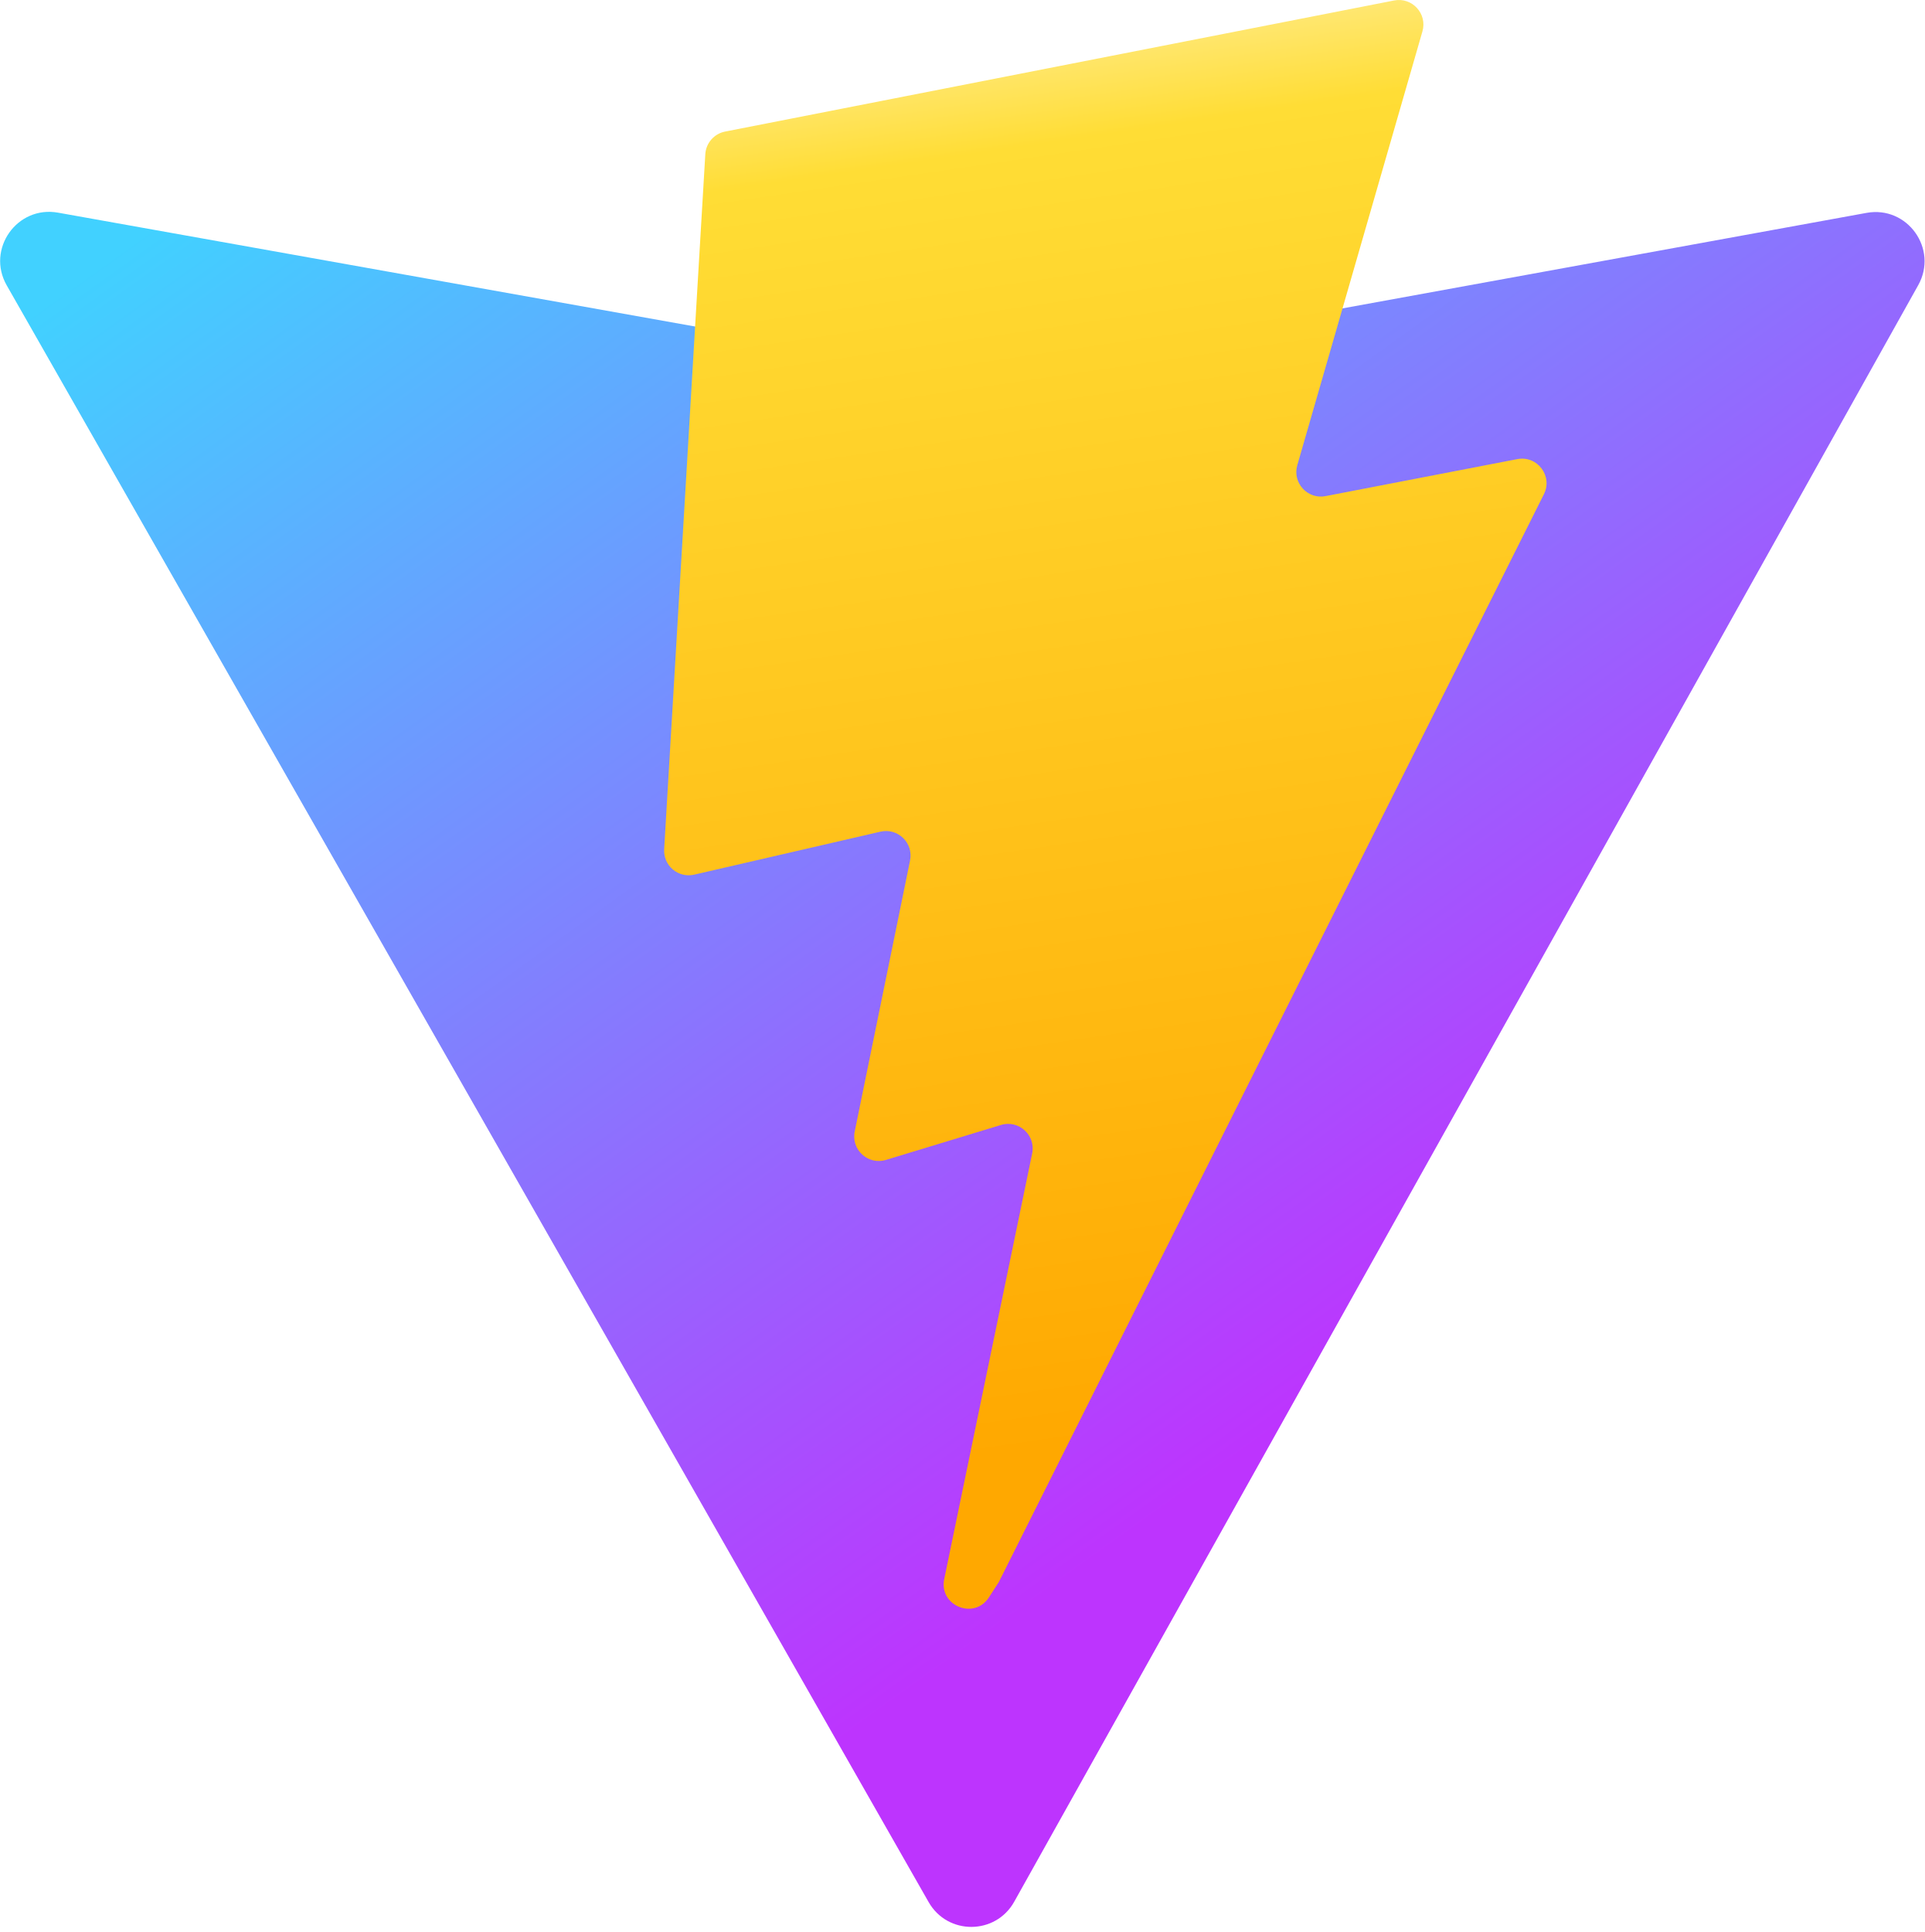
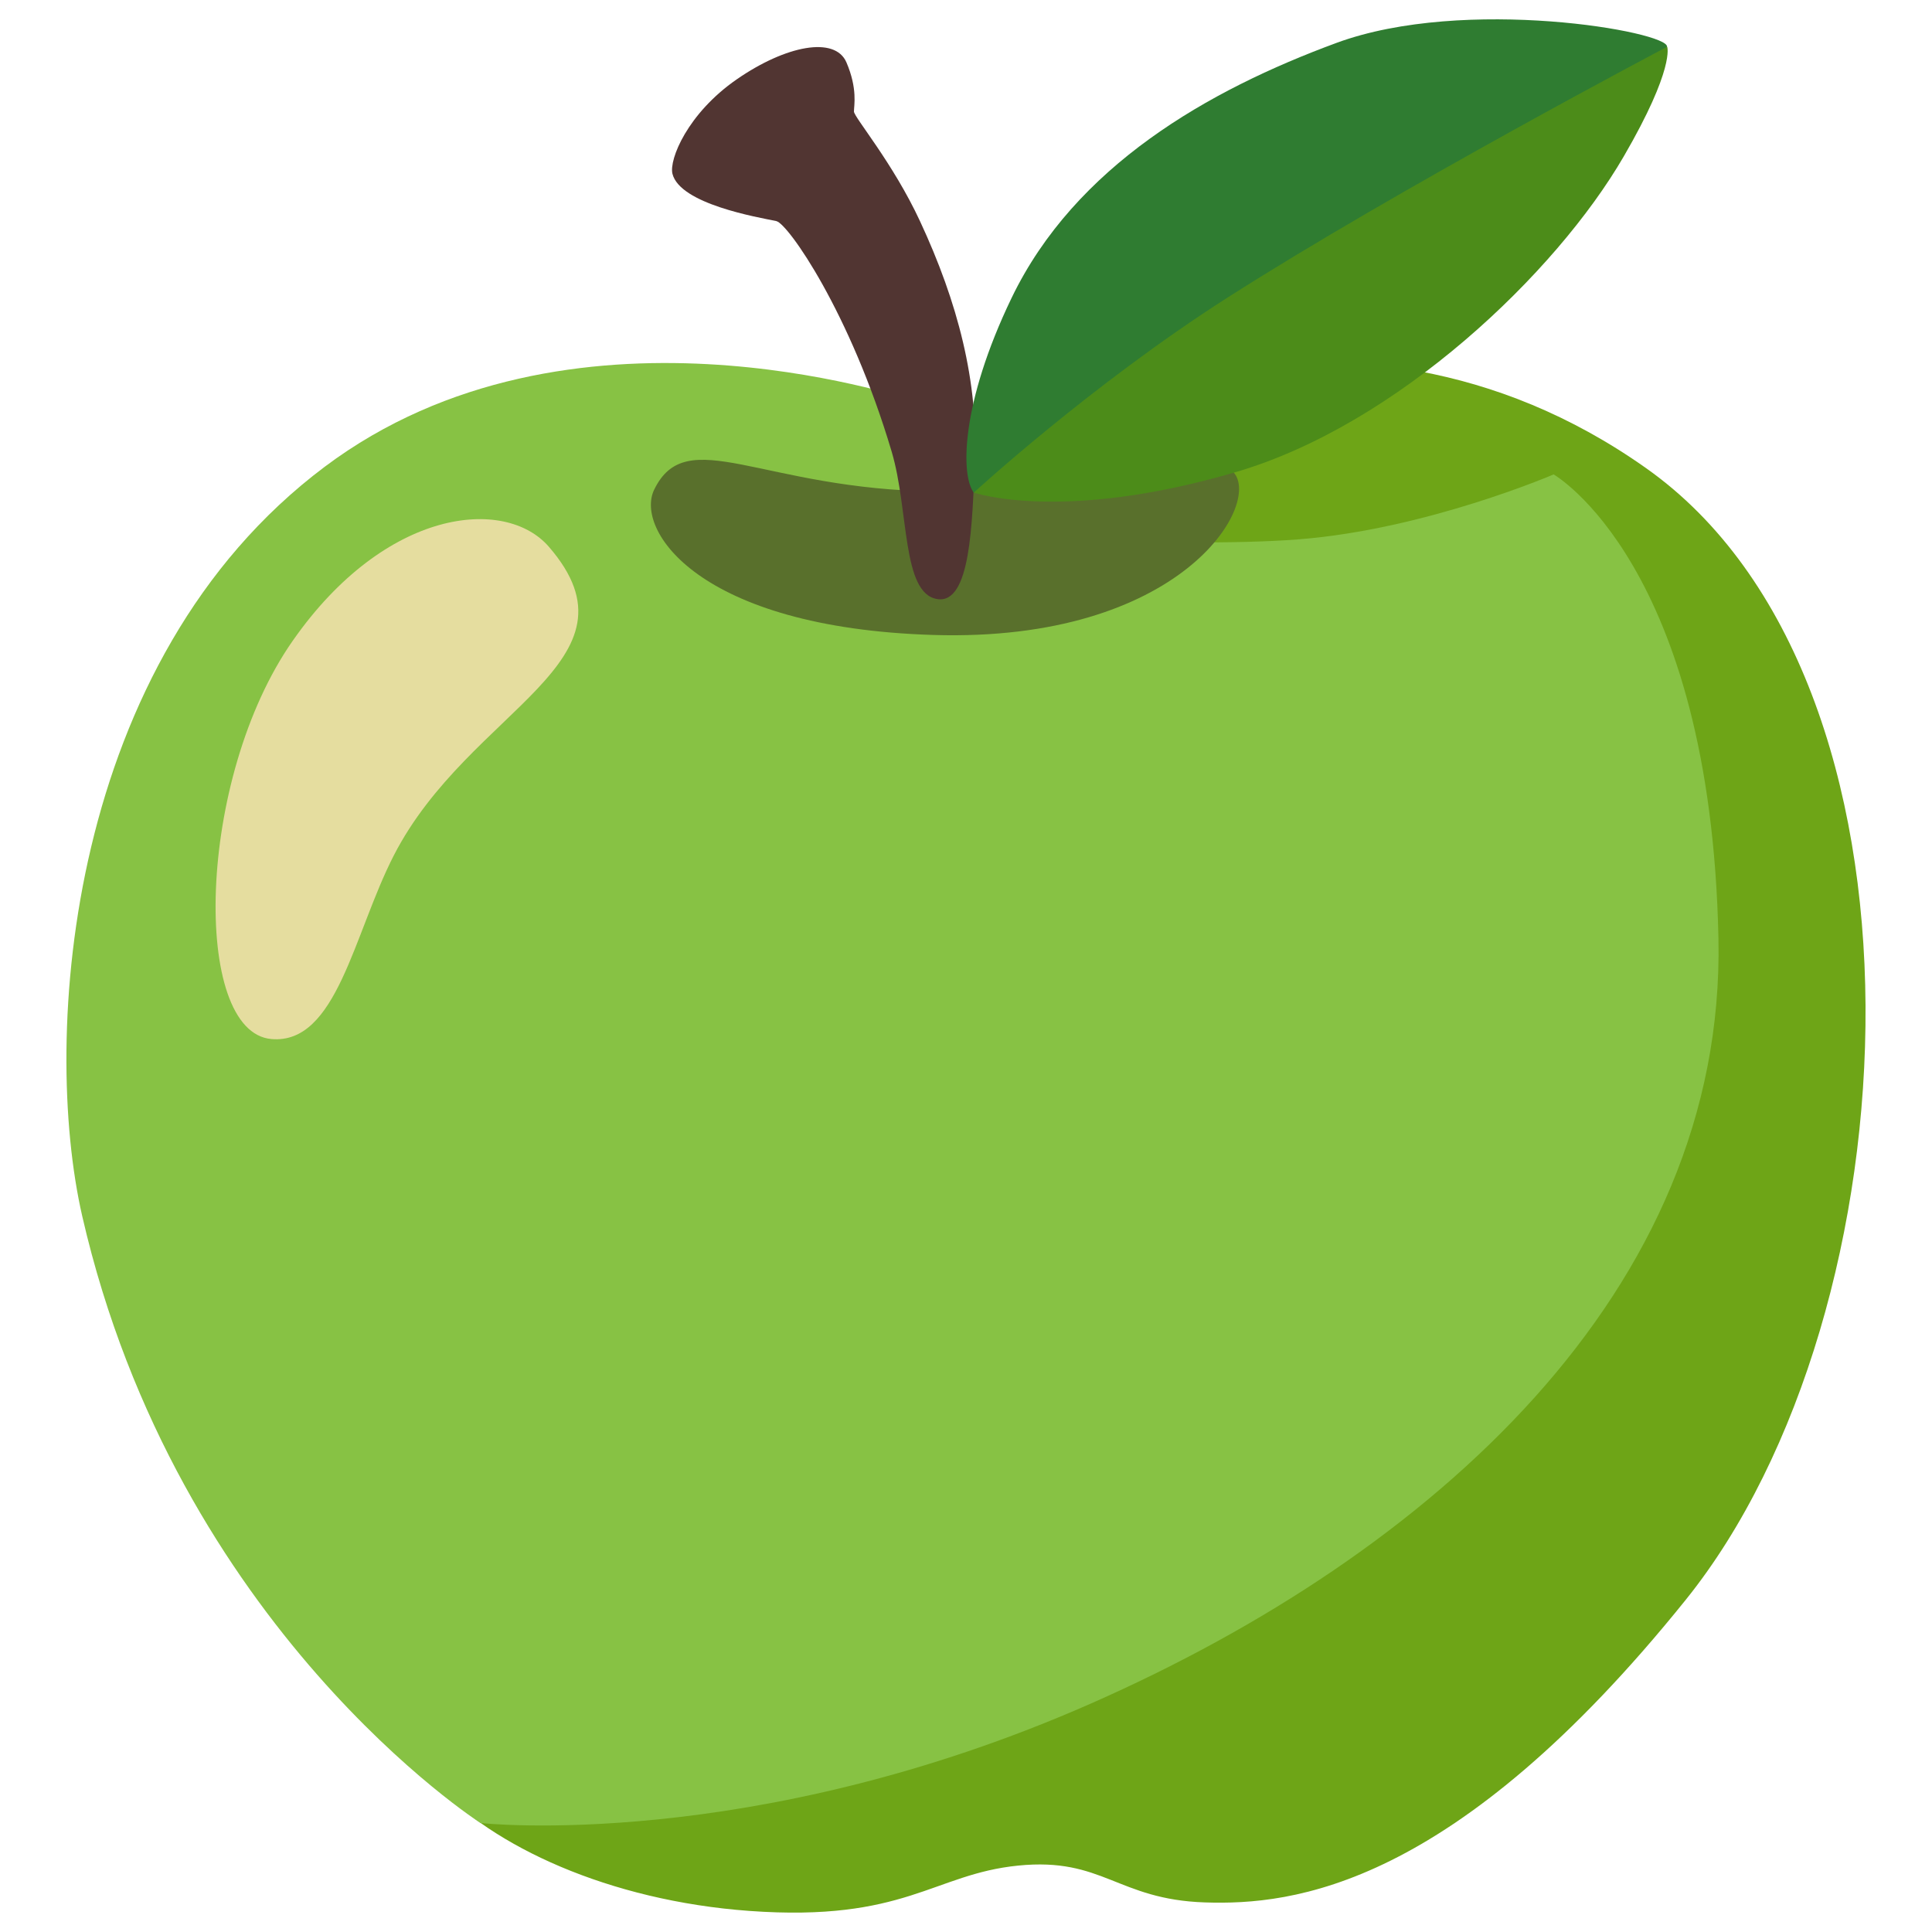
- <svg xmlns="http://www.w3.org/2000/svg" aria-hidden="true" role="img" class="iconify iconify--logos" width="31.88" height="32" preserveAspectRatio="xMidYMid meet" viewBox="0 0 256 257">
-   <defs>
-     <linearGradient id="IconifyId1813088fe1fbc01fb466" x1="-.828%" x2="57.636%" y1="7.652%" y2="78.411%">
-       <stop offset="0%" stop-color="#41D1FF" />
-       <stop offset="100%" stop-color="#BD34FE" />
-     </linearGradient>
-     <linearGradient id="IconifyId1813088fe1fbc01fb467" x1="43.376%" x2="50.316%" y1="2.242%" y2="89.03%">
-       <stop offset="0%" stop-color="#FFEA83" />
-       <stop offset="8.333%" stop-color="#FFDD35" />
-       <stop offset="100%" stop-color="#FFA800" />
-     </linearGradient>
-   </defs>
-   <path fill="url(#IconifyId1813088fe1fbc01fb466)" d="M255.153 37.938L134.897 252.976c-2.483 4.44-8.862 4.466-11.382.048L.875 37.958c-2.746-4.814 1.371-10.646 6.827-9.67l120.385 21.517a6.537 6.537 0 0 0 2.322-.004l117.867-21.483c5.438-.991 9.574 4.796 6.877 9.62Z" />
-   <path fill="url(#IconifyId1813088fe1fbc01fb467)" d="M185.432.063L96.44 17.501a3.268 3.268 0 0 0-2.634 3.014l-5.474 92.456a3.268 3.268 0 0 0 3.997 3.378l24.777-5.718c2.318-.535 4.413 1.507 3.936 3.838l-7.361 36.047c-.495 2.426 1.782 4.5 4.151 3.78l15.304-4.649c2.372-.72 4.652 1.36 4.15 3.788l-11.698 56.621c-.732 3.542 3.979 5.473 5.943 2.437l1.313-2.028l72.516-144.72c1.215-2.423-.88-5.186-3.54-4.672l-25.505 4.922c-2.396.462-4.435-1.77-3.759-4.114l16.646-57.705c.677-2.35-1.37-4.583-3.769-4.113Z" />
+ <svg xmlns="http://www.w3.org/2000/svg" version="1.1" id="Green-Apple--Streamline-Noto-Emoji" x="0" y="0" viewBox="0 0 32 32" xml:space="preserve" enable-background="new 0 0 128 128" height="32" width="32">
+   <path d="m20.005 12.769 -4.92 -4.265 1.826 -1.358s5.3 -2.968 10.356 0.61c4.968 3.514 4.499 13.963 0.655 18.741s-6.514 5.061 -7.965 5.013c-1.454 -0.048 -1.688 -0.751 -3.093 -0.61 -1.406 0.141 -1.874 0.937 -4.451 0.751 -2.337 -0.17 -4.265 -1.078 -5.202 -2.108 -0.886 -0.98 12.794 -16.774 12.794 -16.774Z" fill="#6EA517" stroke-width="0.25" />
+   <path d="M25.732 7.858s-2.111 0.91 -4.22 1.075c-2.111 0.165 -5.875 -0.125 -5.875 -0.125s-0.413 -2.194 -0.538 -2.194 -5.665 -1.927 -9.722 1.118C1.101 10.94 0.681 17.17 1.362 20.143c1.568 6.834 6.597 10.052 6.597 10.052s4.491 0.498 10.119 -1.983 10.499 -6.826 10.385 -12.659c-0.125 -6.208 -2.731 -7.696 -2.731 -7.696Z" fill="#87C244" stroke-width="0.25" />
+   <path d="M9.091 9.056c-0.721 -0.833 -2.702 -0.647 -4.241 1.555 -1.603 2.289 -1.675 6.485 -0.354 6.599 1.083 0.093 1.36 -1.741 2.026 -3.04 1.251 -2.439 4.22 -3.205 2.569 -5.114Z" fill="#E5DD9F" stroke-width="0.25" />
+   <path d="M10.834 8.113c-0.317 0.66 0.727 2.284 4.624 2.404 4.1 0.125 5.444 -2.159 4.976 -2.691 -0.469 -0.532 -2.002 0.343 -4.912 0.314s-4.148 -1.147 -4.688 -0.027Z" fill="#59702C" stroke-width="0.25" />
+   <path d="M12.86 3.662c-0.314 -0.064 -1.595 -0.282 -1.722 -0.783 -0.059 -0.237 0.25 -1.001 1.065 -1.565s1.627 -0.719 1.816 -0.282c0.189 0.439 0.125 0.719 0.125 0.815 0 0.093 0.644 0.847 1.094 1.816 0.626 1.344 0.969 2.659 0.908 4.007 -0.045 0.974 -0.064 2.348 -0.626 2.252 -0.586 -0.099 -0.463 -1.472 -0.751 -2.441 -0.687 -2.313 -1.72 -3.778 -1.909 -3.818Z" fill="#513532" stroke-width="0.25" />
+   <path d="M21.041 5.185c0.064 -0.093 6.541 -4.161 6.57 -4.411S24.265 -0.073 22.138 0.71s-4.331 2.042 -5.383 4.225c-0.844 1.752 -0.844 2.942 -0.626 3.224 0.104 0.133 4.912 -2.974 4.912 -2.974Z" fill="#2F7C31" stroke-width="0.25" />
+   <path d="M20.322 4.935c2.859 -1.826 7.292 -4.161 7.292 -4.161s0.133 0.349 -0.719 1.816c-1.126 1.941 -3.756 4.443 -6.416 5.226 -2.886 0.849 -4.35 0.343 -4.35 0.343s1.941 -1.784 4.193 -3.224Z" fill="#4C8C19" stroke-width="0.25" />
</svg>
